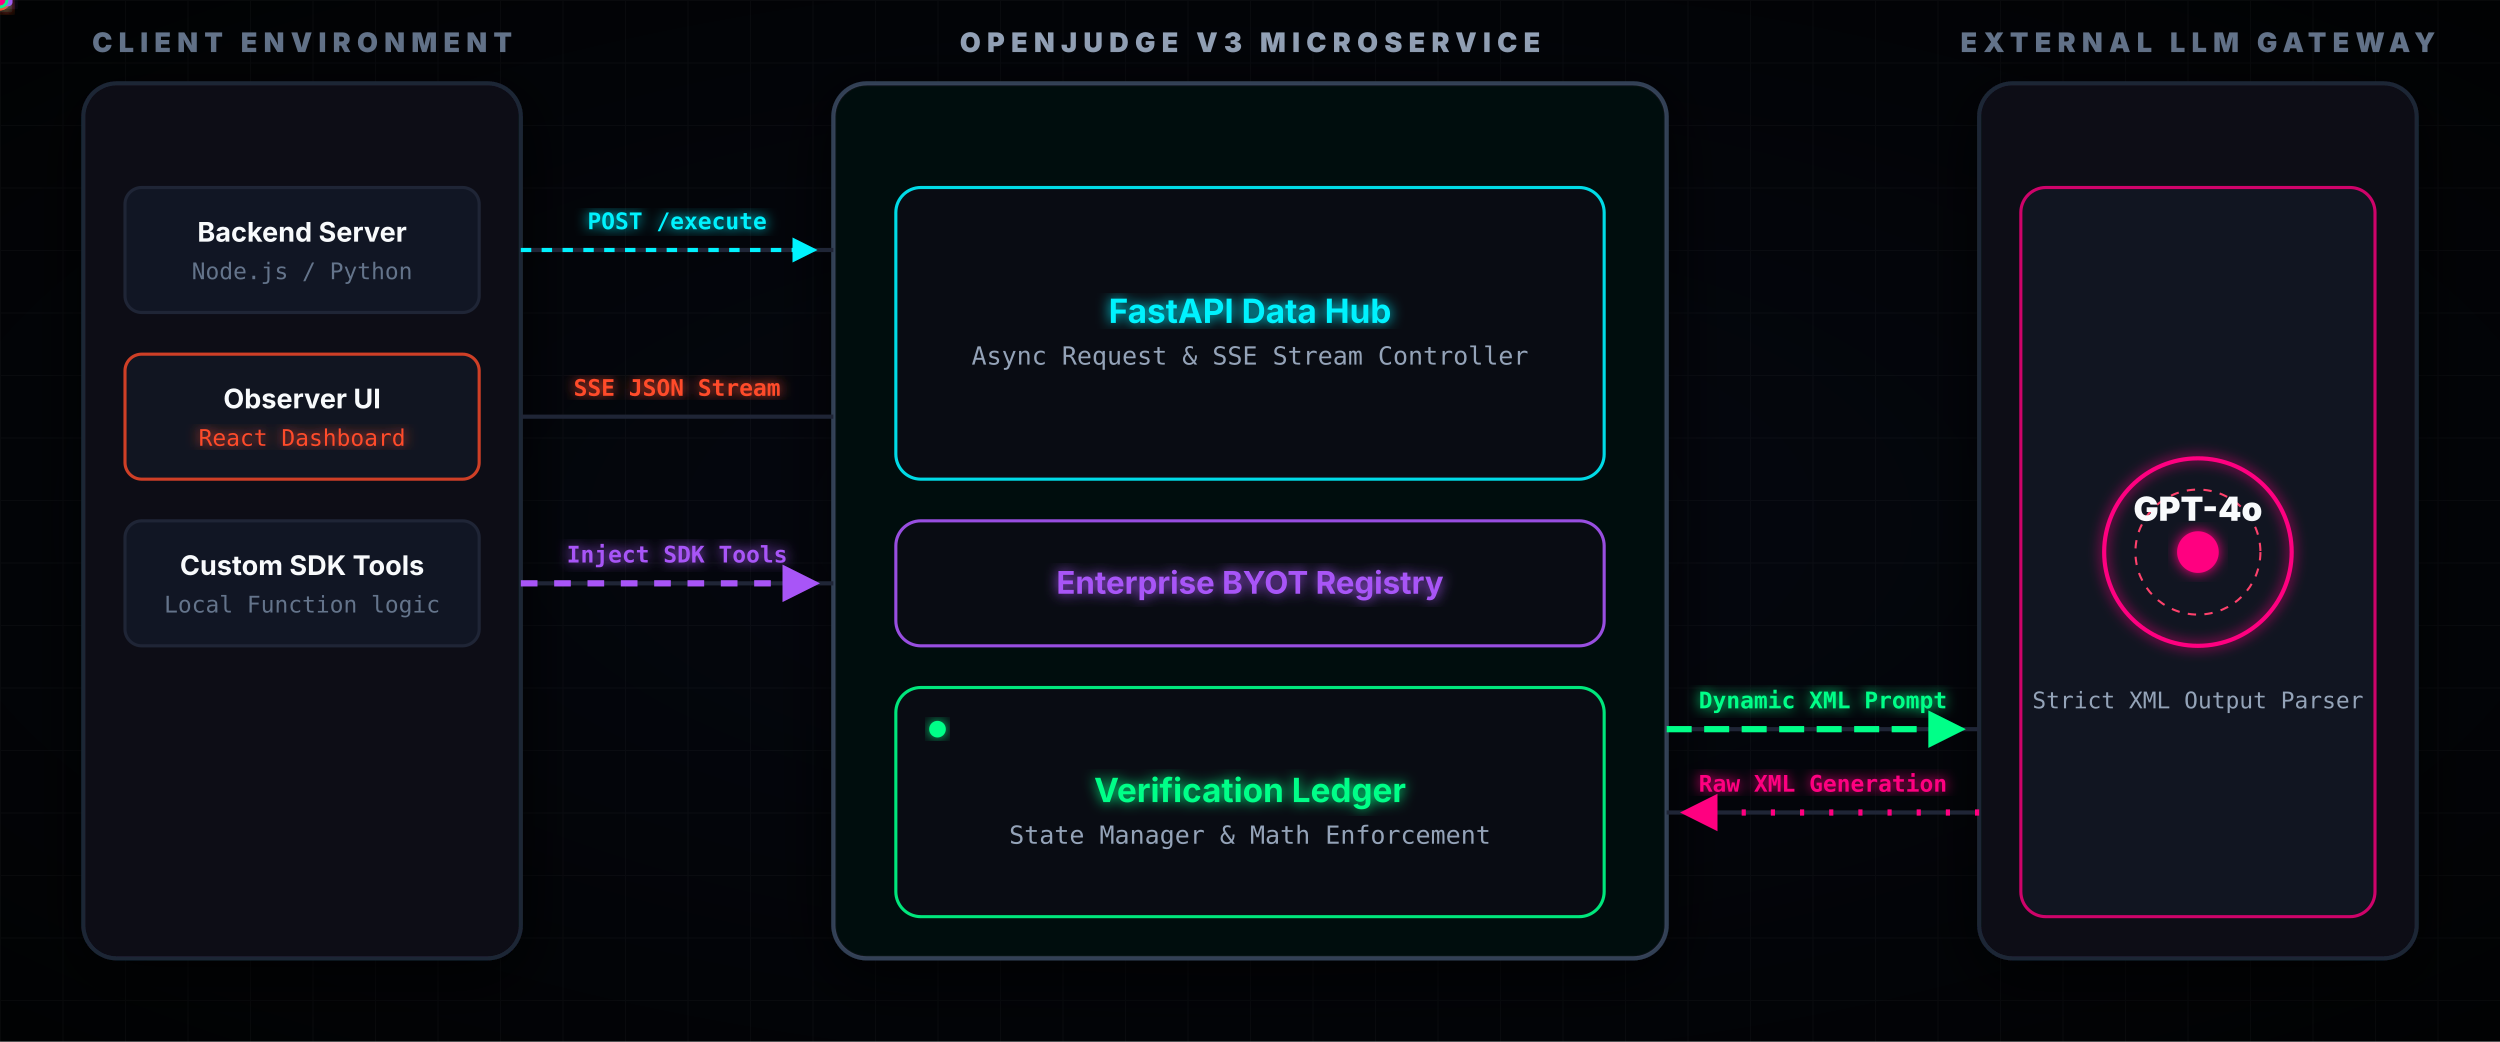
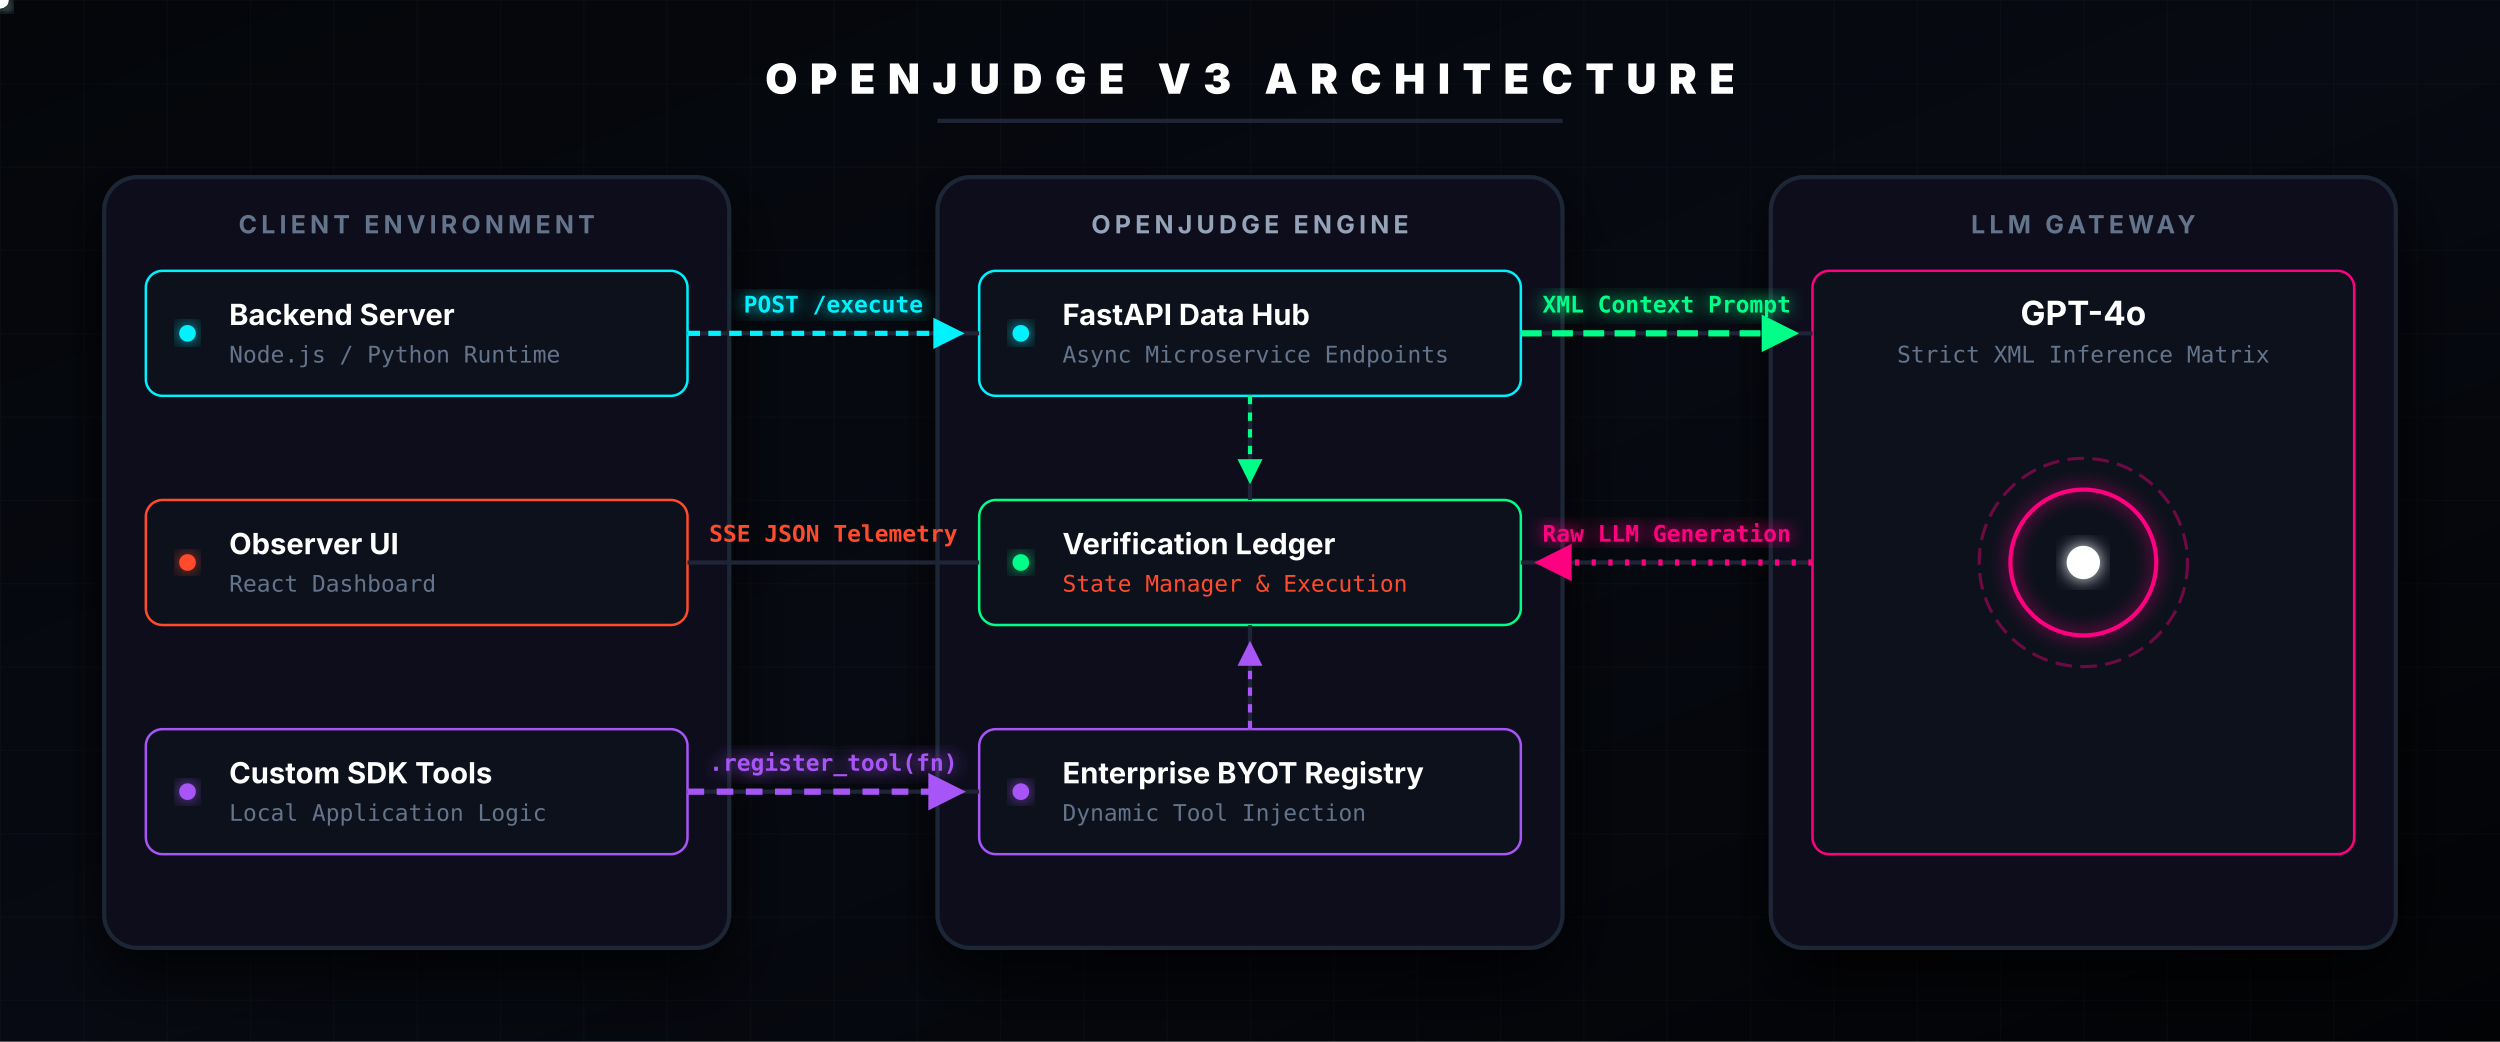
<svg xmlns="http://www.w3.org/2000/svg" viewBox="0 0 1200 500" width="100%" height="100%">
  <defs>
-     <radialGradient id="bg" cx="50%" cy="50%" r="70%">
-       <stop offset="0%" stop-color="#050811" />
-       <stop offset="100%" stop-color="#010203" />
-     </radialGradient>
-     <filter id="glow-cyan" x="-20%" y="-20%" width="140%" height="140%">
-       <feGaussianBlur stdDeviation="3" result="blur" />
+     <linearGradient id="bg" x1="0%" y1="0%" x2="100%" y2="100%">
+       <stop offset="0%" stop-color="#04060A" />
+       <stop offset="50%" stop-color="#070A12" />
+       <stop offset="100%" stop-color="#020305" />
+     </linearGradient>
+     <filter id="glow-cyan" x="-30%" y="-30%" width="160%" height="160%">
+       <feGaussianBlur stdDeviation="4" result="blur" />
      <feMerge>
        <feMergeNode in="blur" />
        <feMergeNode in="SourceGraphic" />
      </feMerge>
    </filter>
-     <filter id="glow-orange" x="-20%" y="-20%" width="140%" height="140%">
-       <feGaussianBlur stdDeviation="3" result="blur" />
+     <filter id="glow-orange" x="-30%" y="-30%" width="160%" height="160%">
+       <feGaussianBlur stdDeviation="4" result="blur" />
      <feMerge>
        <feMergeNode in="blur" />
        <feMergeNode in="SourceGraphic" />
      </feMerge>
    </filter>
-     <filter id="glow-purple" x="-20%" y="-20%" width="140%" height="140%">
-       <feGaussianBlur stdDeviation="3" result="blur" />
+     <filter id="glow-green" x="-30%" y="-30%" width="160%" height="160%">
+       <feGaussianBlur stdDeviation="4" result="blur" />
      <feMerge>
        <feMergeNode in="blur" />
        <feMergeNode in="SourceGraphic" />
      </feMerge>
    </filter>
-     <filter id="glow-green" x="-20%" y="-20%" width="140%" height="140%">
-       <feGaussianBlur stdDeviation="3" result="blur" />
+     <filter id="glow-purple" x="-30%" y="-30%" width="160%" height="160%">
+       <feGaussianBlur stdDeviation="4" result="blur" />
      <feMerge>
        <feMergeNode in="blur" />
        <feMergeNode in="SourceGraphic" />
      </feMerge>
    </filter>
-     <filter id="glow-magenta" x="-20%" y="-20%" width="140%" height="140%">
-       <feGaussianBlur stdDeviation="3" result="blur" />
+     <filter id="glow-magenta" x="-30%" y="-30%" width="160%" height="160%">
+       <feGaussianBlur stdDeviation="4" result="blur" />
      <feMerge>
        <feMergeNode in="blur" />
        <feMergeNode in="SourceGraphic" />
      </feMerge>
    </filter>
-     <filter id="shadow" x="-10%" y="-10%" width="120%" height="120%">
-       <feDropShadow dx="0" dy="8" stdDeviation="15" flood-color="#000000" flood-opacity="0.8" />
+     <filter id="panel-shadow" x="-5%" y="-5%" width="120%" height="120%">
+       <feDropShadow dx="0" dy="12" stdDeviation="16" flood-color="#000000" flood-opacity="0.9" />
    </filter>
    <marker id="arrow-cyan" viewBox="0 0 10 10" refX="8" refY="5" markerWidth="6" markerHeight="6" orient="auto">
      <path d="M 0 0 L 10 5 L 0 10 z" fill="#00f2fe" />
    </marker>
    <marker id="arrow-orange" viewBox="0 0 10 10" refX="8" refY="5" markerWidth="6" markerHeight="6" orient="auto">
      <path d="M 0 0 L 10 5 L 0 10 z" fill="#ff4b2b" />
    </marker>
+     <marker id="arrow-green" viewBox="0 0 10 10" refX="8" refY="5" markerWidth="6" markerHeight="6" orient="auto">
+       <path d="M 0 0 L 10 5 L 0 10 z" fill="#00ff88" />
+     </marker>
    <marker id="arrow-purple" viewBox="0 0 10 10" refX="8" refY="5" markerWidth="6" markerHeight="6" orient="auto">
      <path d="M 0 0 L 10 5 L 0 10 z" fill="#a855f7" />
-     </marker>
-     <marker id="arrow-green" viewBox="0 0 10 10" refX="8" refY="5" markerWidth="6" markerHeight="6" orient="auto">
-       <path d="M 0 0 L 10 5 L 0 10 z" fill="#00ff88" />
    </marker>
    <marker id="arrow-magenta" viewBox="0 0 10 10" refX="8" refY="5" markerWidth="6" markerHeight="6" orient="auto">
      <path d="M 0 0 L 10 5 L 0 10 z" fill="#ff0080" />
    </marker>
-     <pattern id="grid" width="30" height="30" patternUnits="userSpaceOnUse">
-       <path d="M 30 0 L 0 0 0 30" fill="none" stroke="rgba(255,255,255,0.03)" stroke-width="1" />
+     <pattern id="grid" width="40" height="40" patternUnits="userSpaceOnUse">
+       <path d="M 40 0 L 0 0 0 40" fill="none" class="grid-line" stroke="rgba(255,255,255,0.02)" stroke-width="1" />
    </pattern>
-     <clipPath id="center-clip">
-       <rect x="401" y="41" width="398" height="418" rx="15" />
-     </clipPath>
  </defs>
  <rect width="1200" height="500" fill="url(#bg)" />
  <rect width="1200" height="500" fill="url(#grid)" />
-   <text x="145" y="25" font-family="'Inter', Arial, sans-serif" font-weight="900" font-size="13" fill="#64748b" text-anchor="middle" letter-spacing="3">CLIENT ENVIRONMENT</text>
-   <text x="600" y="25" font-family="'Inter', Arial, sans-serif" font-weight="900" font-size="13" fill="#94a3b8" text-anchor="middle" letter-spacing="3">OPENJUDGE V3 MICROSERVICE</text>
-   <text x="1055" y="25" font-family="'Inter', Arial, sans-serif" font-weight="900" font-size="13" fill="#64748b" text-anchor="middle" letter-spacing="3">EXTERNAL LLM GATEWAY</text>
-   <rect x="40" y="40" width="210" height="420" rx="16" fill="#0a0c14" stroke="#1f2536" stroke-width="2" filter="url(#shadow)" />
-   <g transform="translate(60, 90)">
-     <rect width="170" height="60" rx="8" fill="#111624" stroke="#1f2536" stroke-width="1.5" />
-     <text x="85" y="26" font-family="'Inter', Arial, sans-serif" font-weight="bold" font-size="13" fill="#f8fafc" text-anchor="middle">Backend Server</text>
-     <text x="85" y="44" font-family="'Consolas', monospace" font-size="11" fill="#64748b" text-anchor="middle">Node.js / Python</text>
-   </g>
-   <g transform="translate(60, 170)">
-     <rect width="170" height="60" rx="8" fill="#111624" stroke="#ff4b2b" stroke-width="1.5" opacity="0.8" />
-     <text x="85" y="26" font-family="'Inter', Arial, sans-serif" font-weight="bold" font-size="13" fill="#f8fafc" text-anchor="middle">Observer UI</text>
-     <text x="85" y="44" font-family="'Consolas', monospace" font-size="11" fill="#ff4b2b" text-anchor="middle" filter="url(#glow-orange)">React Dashboard</text>
-   </g>
-   <g transform="translate(60, 250)">
-     <rect width="170" height="60" rx="8" fill="#111624" stroke="#1f2536" stroke-width="1.5" />
-     <text x="85" y="26" font-family="'Inter', Arial, sans-serif" font-weight="bold" font-size="13" fill="#f8fafc" text-anchor="middle">Custom SDK Tools</text>
-     <text x="85" y="44" font-family="'Consolas', monospace" font-size="11" fill="#64748b" text-anchor="middle">Local Function logic</text>
-   </g>
-   <rect x="400" y="40" width="400" height="420" rx="16" fill="#050811" stroke="#334155" stroke-width="2" filter="url(#shadow)" />
-   <rect x="401" y="41" width="398" height="418" rx="15" fill="none" stroke="rgba(255,255,255,0.03)" stroke-width="1" />
-   <g clip-path="url(#center-clip)">
-     <line x1="400" y1="0" x2="400" y2="500" stroke="#00f2fe" stroke-width="1.5" opacity="0.3" filter="url(#glow-cyan)">
-       <animateTransform attributeName="transform" type="translate" values="0,0; 400,0; 0,0" dur="8s" repeatCount="indefinite" />
-     </line>
-   </g>
-   <g transform="translate(430, 90)">
-     <rect width="340" height="140" rx="12" fill="#0a0c14" stroke="#00f2fe" stroke-width="1.5" opacity="0.9" />
-     <text x="170" y="65" font-family="'Inter', Arial, sans-serif" font-weight="bold" font-size="16" fill="#00f2fe" text-anchor="middle" filter="url(#glow-cyan)">FastAPI Data Hub</text>
-     <text x="170" y="85" font-family="'Consolas', monospace" font-size="12" fill="#94a3b8" text-anchor="middle">Async Request &amp; SSE Stream Controller</text>
-   </g>
-   <g transform="translate(430, 250)">
-     <rect width="340" height="60" rx="12" fill="#0a0c14" stroke="#a855f7" stroke-width="1.5" opacity="0.9" />
-     <text x="170" y="35" font-family="'Inter', Arial, sans-serif" font-weight="bold" font-size="15" fill="#a855f7" text-anchor="middle" filter="url(#glow-purple)">Enterprise BYOT Registry</text>
-   </g>
-   <g transform="translate(430, 330)">
-     <rect width="340" height="110" rx="12" fill="#0a0c14" stroke="#00ff88" stroke-width="1.5" opacity="0.9" />
-     <circle cx="20" cy="20" r="4" fill="#00ff88" filter="url(#glow-green)">
-       <animate attributeName="opacity" values="1;0.2;1" dur="1s" repeatCount="indefinite" />
-     </circle>
-     <text x="170" y="55" font-family="'Inter', Arial, sans-serif" font-weight="bold" font-size="16" fill="#00ff88" text-anchor="middle" filter="url(#glow-green)">Verification Ledger</text>
-     <text x="170" y="75" font-family="'Consolas', monospace" font-size="12" fill="#94a3b8" text-anchor="middle">State Manager &amp; Math Enforcement</text>
-   </g>
-   <rect x="950" y="40" width="210" height="420" rx="16" fill="#0a0c14" stroke="#1f2536" stroke-width="2" filter="url(#shadow)" />
-   <g transform="translate(970, 90)">
-     <rect width="170" height="350" rx="12" fill="#111624" stroke="#ff0080" stroke-width="1.5" opacity="0.8" />
-     <circle cx="85" cy="175" r="45" fill="none" stroke="#ff0080" stroke-width="2" filter="url(#glow-magenta)" />
-     <circle cx="85" cy="175" r="30" fill="none" stroke="#ff416c" stroke-width="1" stroke-dasharray="4 4">
-       <animateTransform attributeName="transform" type="rotate" from="0 85 175" to="360 85 175" dur="10s" repeatCount="indefinite" />
-     </circle>
-     <circle cx="85" cy="175" r="10" fill="#ff0080" filter="url(#glow-magenta)">
-       <animate attributeName="opacity" values="0.4;1;0.4" dur="2s" repeatCount="indefinite" />
-     </circle>
-     <text x="85" y="160" font-family="'Inter', Arial, sans-serif" font-weight="900" font-size="16" fill="#f8fafc" text-anchor="middle">GPT-4o</text>
-     <text x="85" y="250" font-family="'Consolas', monospace" font-size="11" fill="#94a3b8" text-anchor="middle">Strict XML Output Parser</text>
-   </g>
-   <g>
-     <line x1="250" y1="120" x2="400" y2="120" stroke="#1f2536" stroke-width="2" />
-     <line x1="250" y1="120" x2="390" y2="120" stroke="#00f2fe" stroke-width="2" stroke-dasharray="5 5" marker-end="url(#arrow-cyan)">
-       <animate attributeName="stroke-dashoffset" values="10; 0" dur="0.8s" repeatCount="indefinite" />
-     </line>
-     <circle r="4" fill="#00f2fe" filter="url(#glow-cyan)">
-       <animateMotion dur="1s" repeatCount="indefinite" path="M 250 120 L 390 120" />
-     </circle>
-     <text x="325" y="110" font-family="'Consolas', monospace" font-size="11" font-weight="bold" fill="#00f2fe" text-anchor="middle" filter="url(#glow-cyan)">POST /execute</text>
-   </g>
-   <g>
-     <line x1="400" y1="200" x2="250" y2="200" stroke="#1f2536" stroke-width="2" />
-     <line x1="390" y1="200" x2="260" y2="200" stroke="#ff4b2b" stroke-width="4" marker-end="url(#arrow-orange)" filter="url(#glow-orange)" opacity="0.6" />
-     <circle r="5" fill="#ff4b2b" filter="url(#glow-orange)">
-       <animateMotion dur="1.5s" repeatCount="indefinite" path="M 400 200 L 250 200" />
-       <animate attributeName="opacity" values="1; 0.2" dur="1.5s" repeatCount="indefinite" />
-     </circle>
-     <circle r="5" fill="#ff4b2b" filter="url(#glow-orange)">
-       <animateMotion dur="1.5s" begin="0.75s" repeatCount="indefinite" path="M 400 200 L 250 200" />
-       <animate attributeName="opacity" values="1; 0.2" dur="1.5s" repeatCount="indefinite" />
-     </circle>
-     <text x="325" y="190" font-family="'Consolas', monospace" font-size="11" font-weight="bold" fill="#ff4b2b" text-anchor="middle" filter="url(#glow-orange)">SSE JSON Stream</text>
-   </g>
-   <g>
-     <line x1="250" y1="280" x2="400" y2="280" stroke="#1f2536" stroke-width="2" />
-     <line x1="250" y1="280" x2="390" y2="280" stroke="#a855f7" stroke-width="3" stroke-dasharray="8 8" marker-end="url(#arrow-purple)">
-       <animate attributeName="stroke-dashoffset" values="16; 0" dur="1s" repeatCount="indefinite" />
-     </line>
-     <rect x="-6" y="-3" width="12" height="6" rx="2" fill="#a855f7" filter="url(#glow-purple)">
-       <animateMotion dur="1.2s" repeatCount="indefinite" path="M 250 280 L 390 280" rotate="auto" />
-     </rect>
-     <text x="325" y="270" font-family="'Consolas', monospace" font-size="11" font-weight="bold" fill="#a855f7" text-anchor="middle" filter="url(#glow-purple)">Inject SDK Tools</text>
-   </g>
-   <g>
-     <line x1="800" y1="350" x2="950" y2="350" stroke="#1f2536" stroke-width="2" />
-     <line x1="800" y1="350" x2="940" y2="350" stroke="#00ff88" stroke-width="3" stroke-dasharray="12 6" marker-end="url(#arrow-green)">
-       <animate attributeName="stroke-dashoffset" values="18; 0" dur="0.8s" repeatCount="indefinite" />
-     </line>
-     <circle r="4" fill="#00ff88" filter="url(#glow-green)">
-       <animateMotion dur="1.2s" repeatCount="indefinite" path="M 800 350 L 940 350" />
-     </circle>
-     <text x="875" y="340" font-family="'Consolas', monospace" font-size="11" font-weight="bold" fill="#00ff88" text-anchor="middle" filter="url(#glow-green)">Dynamic XML Prompt</text>
-   </g>
-   <g>
-     <line x1="950" y1="390" x2="800" y2="390" stroke="#1f2536" stroke-width="2" />
-     <line x1="950" y1="390" x2="810" y2="390" stroke="#ff0080" stroke-width="3" stroke-dasharray="2 12" marker-end="url(#arrow-magenta)">
-       <animate attributeName="stroke-dashoffset" values="0; 14" dur="0.5s" repeatCount="indefinite" />
-     </line>
-     <circle r="2.5" fill="#ff0080" filter="url(#glow-magenta)">
-       <animateMotion dur="0.6s" repeatCount="indefinite" path="M 950 390 L 810 390" />
-     </circle>
-     <circle r="2.5" fill="#ff0080" filter="url(#glow-magenta)">
-       <animateMotion dur="0.6s" begin="0.2s" repeatCount="indefinite" path="M 950 390 L 810 390" />
-     </circle>
-     <circle r="2.5" fill="#ff0080" filter="url(#glow-magenta)">
-       <animateMotion dur="0.6s" begin="0.4s" repeatCount="indefinite" path="M 950 390 L 810 390" />
-     </circle>
-     <text x="875" y="380" font-family="'Consolas', monospace" font-size="11" font-weight="bold" fill="#ff0080" text-anchor="middle" filter="url(#glow-magenta)">Raw XML Generation</text>
-   </g>
+   <text x="600" y="45" font-family="'Inter', Arial, sans-serif" font-weight="900" font-size="20" fill="#ffffff" letter-spacing="6" text-anchor="middle">
+     OPENJUDGE V3 ARCHITECTURE
+   </text>
+   <line x1="450" y1="58" x2="750" y2="58" stroke="#1f2536" stroke-width="2" />
+   <rect x="50" y="85" width="300" height="370" rx="16" fill="#0A0F1A" stroke="#1f2536" stroke-width="2" filter="url(#panel-shadow)" />
+   <rect x="450" y="85" width="300" height="370" rx="16" fill="#0A0F1A" stroke="#1f2536" stroke-width="2" filter="url(#panel-shadow)" />
+   <rect x="850" y="85" width="300" height="370" rx="16" fill="#0A0F1A" stroke="#1f2536" stroke-width="2" filter="url(#panel-shadow)" />
+   <text x="200" y="112" font-family="'Inter', Arial, sans-serif" font-weight="bold" font-size="12" fill="#64748b" letter-spacing="2" text-anchor="middle">CLIENT ENVIRONMENT</text>
+   <text x="600" y="112" font-family="'Inter', Arial, sans-serif" font-weight="bold" font-size="12" fill="#94a3b8" letter-spacing="2" text-anchor="middle">OPENJUDGE ENGINE</text>
+   <text x="1000" y="112" font-family="'Inter', Arial, sans-serif" font-weight="bold" font-size="12" fill="#64748b" letter-spacing="2" text-anchor="middle">LLM GATEWAY</text>
+   <rect x="70" y="130" width="260" height="60" rx="8" fill="#0c111c" stroke="#00f2fe" stroke-width="1.2" />
+   <circle cx="90" cy="160" r="4" fill="#00f2fe" filter="url(#glow-cyan)" />
+   <text x="110" y="156" font-family="'Inter', Arial, sans-serif" font-weight="bold" font-size="14" fill="#ffffff">Backend Server</text>
+   <text x="110" y="174" font-family="'Consolas', monospace" font-size="11" fill="#64748b">Node.js / Python Runtime</text>
+   <rect x="70" y="240" width="260" height="60" rx="8" fill="#0c111c" stroke="#ff4b2b" stroke-width="1.2" />
+   <circle cx="90" cy="270" r="4" fill="#ff4b2b" filter="url(#glow-orange)" />
+   <text x="110" y="266" font-family="'Inter', Arial, sans-serif" font-weight="bold" font-size="14" fill="#ffffff">Observer UI</text>
+   <text x="110" y="284" font-family="'Consolas', monospace" font-size="11" fill="#64748b">React Dashboard</text>
+   <rect x="70" y="350" width="260" height="60" rx="8" fill="#0c111c" stroke="#a855f7" stroke-width="1.2" />
+   <circle cx="90" cy="380" r="4" fill="#a855f7" filter="url(#glow-purple)" />
+   <text x="110" y="376" font-family="'Inter', Arial, sans-serif" font-weight="bold" font-size="14" fill="#ffffff">Custom SDK Tools</text>
+   <text x="110" y="394" font-family="'Consolas', monospace" font-size="11" fill="#64748b">Local Application Logic</text>
+   <rect x="470" y="130" width="260" height="60" rx="8" fill="#0c111c" stroke="#00f2fe" stroke-width="1.2" />
+   <circle cx="490" cy="160" r="4" fill="#00f2fe" filter="url(#glow-cyan)" />
+   <text x="510" y="156" font-family="'Inter', Arial, sans-serif" font-weight="bold" font-size="14" fill="#ffffff">FastAPI Data Hub</text>
+   <text x="510" y="174" font-family="'Consolas', monospace" font-size="11" fill="#64748b">Async Microservice Endpoints</text>
+   <rect x="470" y="240" width="260" height="60" rx="8" fill="#0c111c" stroke="#00ff88" stroke-width="1.2" />
+   <circle cx="490" cy="270" r="4" fill="#00ff88" filter="url(#glow-green)" />
+   <text x="510" y="266" font-family="'Inter', Arial, sans-serif" font-weight="bold" font-size="14" fill="#ffffff">Verification Ledger</text>
+   <text x="510" y="284" font-family="'Consolas', monospace" font-size="11" fill="#ff4b2b">State Manager &amp; Execution</text>
+   <rect x="470" y="350" width="260" height="60" rx="8" fill="#0c111c" stroke="#a855f7" stroke-width="1.2" />
+   <circle cx="490" cy="380" r="4" fill="#a855f7" filter="url(#glow-purple)" />
+   <text x="510" y="376" font-family="'Inter', Arial, sans-serif" font-weight="bold" font-size="14" fill="#ffffff">Enterprise BYOT Registry</text>
+   <text x="510" y="394" font-family="'Consolas', monospace" font-size="11" fill="#64748b">Dynamic Tool Injection</text>
+   <rect x="870" y="130" width="260" height="280" rx="8" fill="#0c111c" stroke="#ff0080" stroke-width="1.2" />
+   <circle cx="1000" cy="270" r="50" fill="none" stroke="#ff0080" stroke-width="1.5" stroke-dasharray="8 4" opacity="0.4">
+     <animateTransform attributeName="transform" type="rotate" from="0 1000 270" to="360 1000 270" dur="20s" repeatCount="indefinite" />
+   </circle>
+   <circle cx="1000" cy="270" r="35" fill="none" stroke="#ff0080" stroke-width="2" filter="url(#glow-magenta)" />
+   <circle cx="1000" cy="270" r="8" fill="#ffffff" filter="url(#glow-magenta)">
+     <animate attributeName="opacity" values="0.4; 1; 0.4" dur="2s" repeatCount="indefinite" />
+   </circle>
+   <text x="1000" y="156" font-family="'Inter', Arial, sans-serif" font-weight="bold" font-size="16" fill="#ffffff" text-anchor="middle">GPT-4o</text>
+   <text x="1000" y="174" font-family="'Consolas', monospace" font-size="11" fill="#64748b" text-anchor="middle">Strict XML Inference Matrix</text>
+   <line x1="330" y1="160" x2="470" y2="160" stroke="#1f2536" stroke-width="2" />
+   <line x1="330" y1="160" x2="460" y2="160" stroke="#00f2fe" stroke-width="2.5" stroke-dasharray="6 4" marker-end="url(#arrow-cyan)">
+     <animate attributeName="stroke-dashoffset" values="10;0" dur="0.8s" repeatCount="indefinite" />
+   </line>
+   <circle r="3.5" fill="#00f2fe" filter="url(#glow-cyan)">
+     <animateMotion dur="1.2s" repeatCount="indefinite" path="M 330 160 L 460 160" />
+   </circle>
+   <text x="400" y="150" font-family="'Consolas', monospace" font-size="11" font-weight="bold" fill="#00f2fe" text-anchor="middle" filter="url(#glow-cyan)">POST /execute</text>
+   <line x1="730" y1="160" x2="870" y2="160" stroke="#1f2536" stroke-width="2" />
+   <line x1="730" y1="160" x2="860" y2="160" stroke="#00ff88" stroke-width="3" stroke-dasharray="10 5" marker-end="url(#arrow-green)">
+     <animate attributeName="stroke-dashoffset" values="15;0" dur="0.8s" repeatCount="indefinite" />
+   </line>
+   <circle r="4" fill="#00ff88" filter="url(#glow-green)">
+     <animateMotion dur="1s" repeatCount="indefinite" path="M 730 160 L 860 160" />
+   </circle>
+   <text x="800" y="150" font-family="'Consolas', monospace" font-size="11" font-weight="bold" fill="#00ff88" text-anchor="middle" filter="url(#glow-green)">XML Context Prompt</text>
+   <line x1="870" y1="270" x2="730" y2="270" stroke="#1f2536" stroke-width="2" />
+   <line x1="870" y1="270" x2="740" y2="270" stroke="#ff0080" stroke-width="3" stroke-dasharray="2 6" marker-end="url(#arrow-magenta)">
+     <animate attributeName="stroke-dashoffset" values="0;8" dur="0.4s" repeatCount="indefinite" />
+   </line>
+   <circle r="3" fill="#ff0080" filter="url(#glow-magenta)">
+     <animateMotion dur="0.6s" repeatCount="indefinite" path="M 870 270 L 740 270" />
+   </circle>
+   <circle r="3" fill="#ff0080" filter="url(#glow-magenta)">
+     <animateMotion dur="0.6s" begin="0.3s" repeatCount="indefinite" path="M 870 270 L 740 270" />
+   </circle>
+   <text x="800" y="260" font-family="'Consolas', monospace" font-size="11" font-weight="bold" fill="#ff0080" text-anchor="middle" filter="url(#glow-magenta)">Raw LLM Generation</text>
+   <line x1="470" y1="270" x2="330" y2="270" stroke="#1f2536" stroke-width="2" />
+   <line x1="470" y1="270" x2="340" y2="270" stroke="#ff4b2b" stroke-width="4" opacity="0.8" marker-end="url(#arrow-orange)" filter="url(#glow-orange)" />
+   <circle r="4" fill="#ffffff" filter="url(#glow-orange)">
+     <animateMotion dur="1.5s" repeatCount="indefinite" path="M 470 270 L 340 270" />
+     <animate attributeName="opacity" values="1;0;1" dur="1.5s" repeatCount="indefinite" />
+   </circle>
+   <circle r="4" fill="#ffffff" filter="url(#glow-orange)">
+     <animateMotion dur="1.5s" begin="0.75s" repeatCount="indefinite" path="M 470 270 L 340 270" />
+     <animate attributeName="opacity" values="1;0;1" dur="1.5s" repeatCount="indefinite" />
+   </circle>
+   <text x="400" y="260" font-family="'Consolas', monospace" font-size="11" font-weight="bold" fill="#ff4b2b" text-anchor="middle">SSE JSON Telemetry</text>
+   <line x1="330" y1="380" x2="470" y2="380" stroke="#1f2536" stroke-width="2" />
+   <line x1="330" y1="380" x2="460" y2="380" stroke="#a855f7" stroke-width="3" stroke-dasharray="8 6" marker-end="url(#arrow-purple)">
+     <animate attributeName="stroke-dashoffset" values="14;0" dur="1s" repeatCount="indefinite" />
+   </line>
+   <rect x="-4" y="-3" width="8" height="6" rx="2" fill="#ffffff" filter="url(#glow-purple)">
+     <animateMotion dur="1.2s" repeatCount="indefinite" path="M 330 380 L 460 380" rotate="auto" />
+   </rect>
+   <text x="400" y="370" font-family="'Consolas', monospace" font-size="11" font-weight="bold" fill="#a855f7" text-anchor="middle" filter="url(#glow-purple)">.register_tool(fn)</text>
+   <line x1="600" y1="190" x2="600" y2="240" stroke="#1f2536" stroke-width="2" />
+   <line x1="600" y1="190" x2="600" y2="230" stroke="#00ff88" stroke-width="2" stroke-dasharray="4 4" marker-end="url(#arrow-green)">
+     <animate attributeName="stroke-dashoffset" values="8;0" dur="0.8s" repeatCount="indefinite" />
+   </line>
+   <line x1="600" y1="350" x2="600" y2="300" stroke="#1f2536" stroke-width="2" />
+   <line x1="600" y1="350" x2="600" y2="310" stroke="#a855f7" stroke-width="2" stroke-dasharray="4 4" marker-end="url(#arrow-purple)">
+     <animate attributeName="stroke-dashoffset" values="8;0" dur="0.8s" repeatCount="indefinite" />
+   </line>
</svg>
